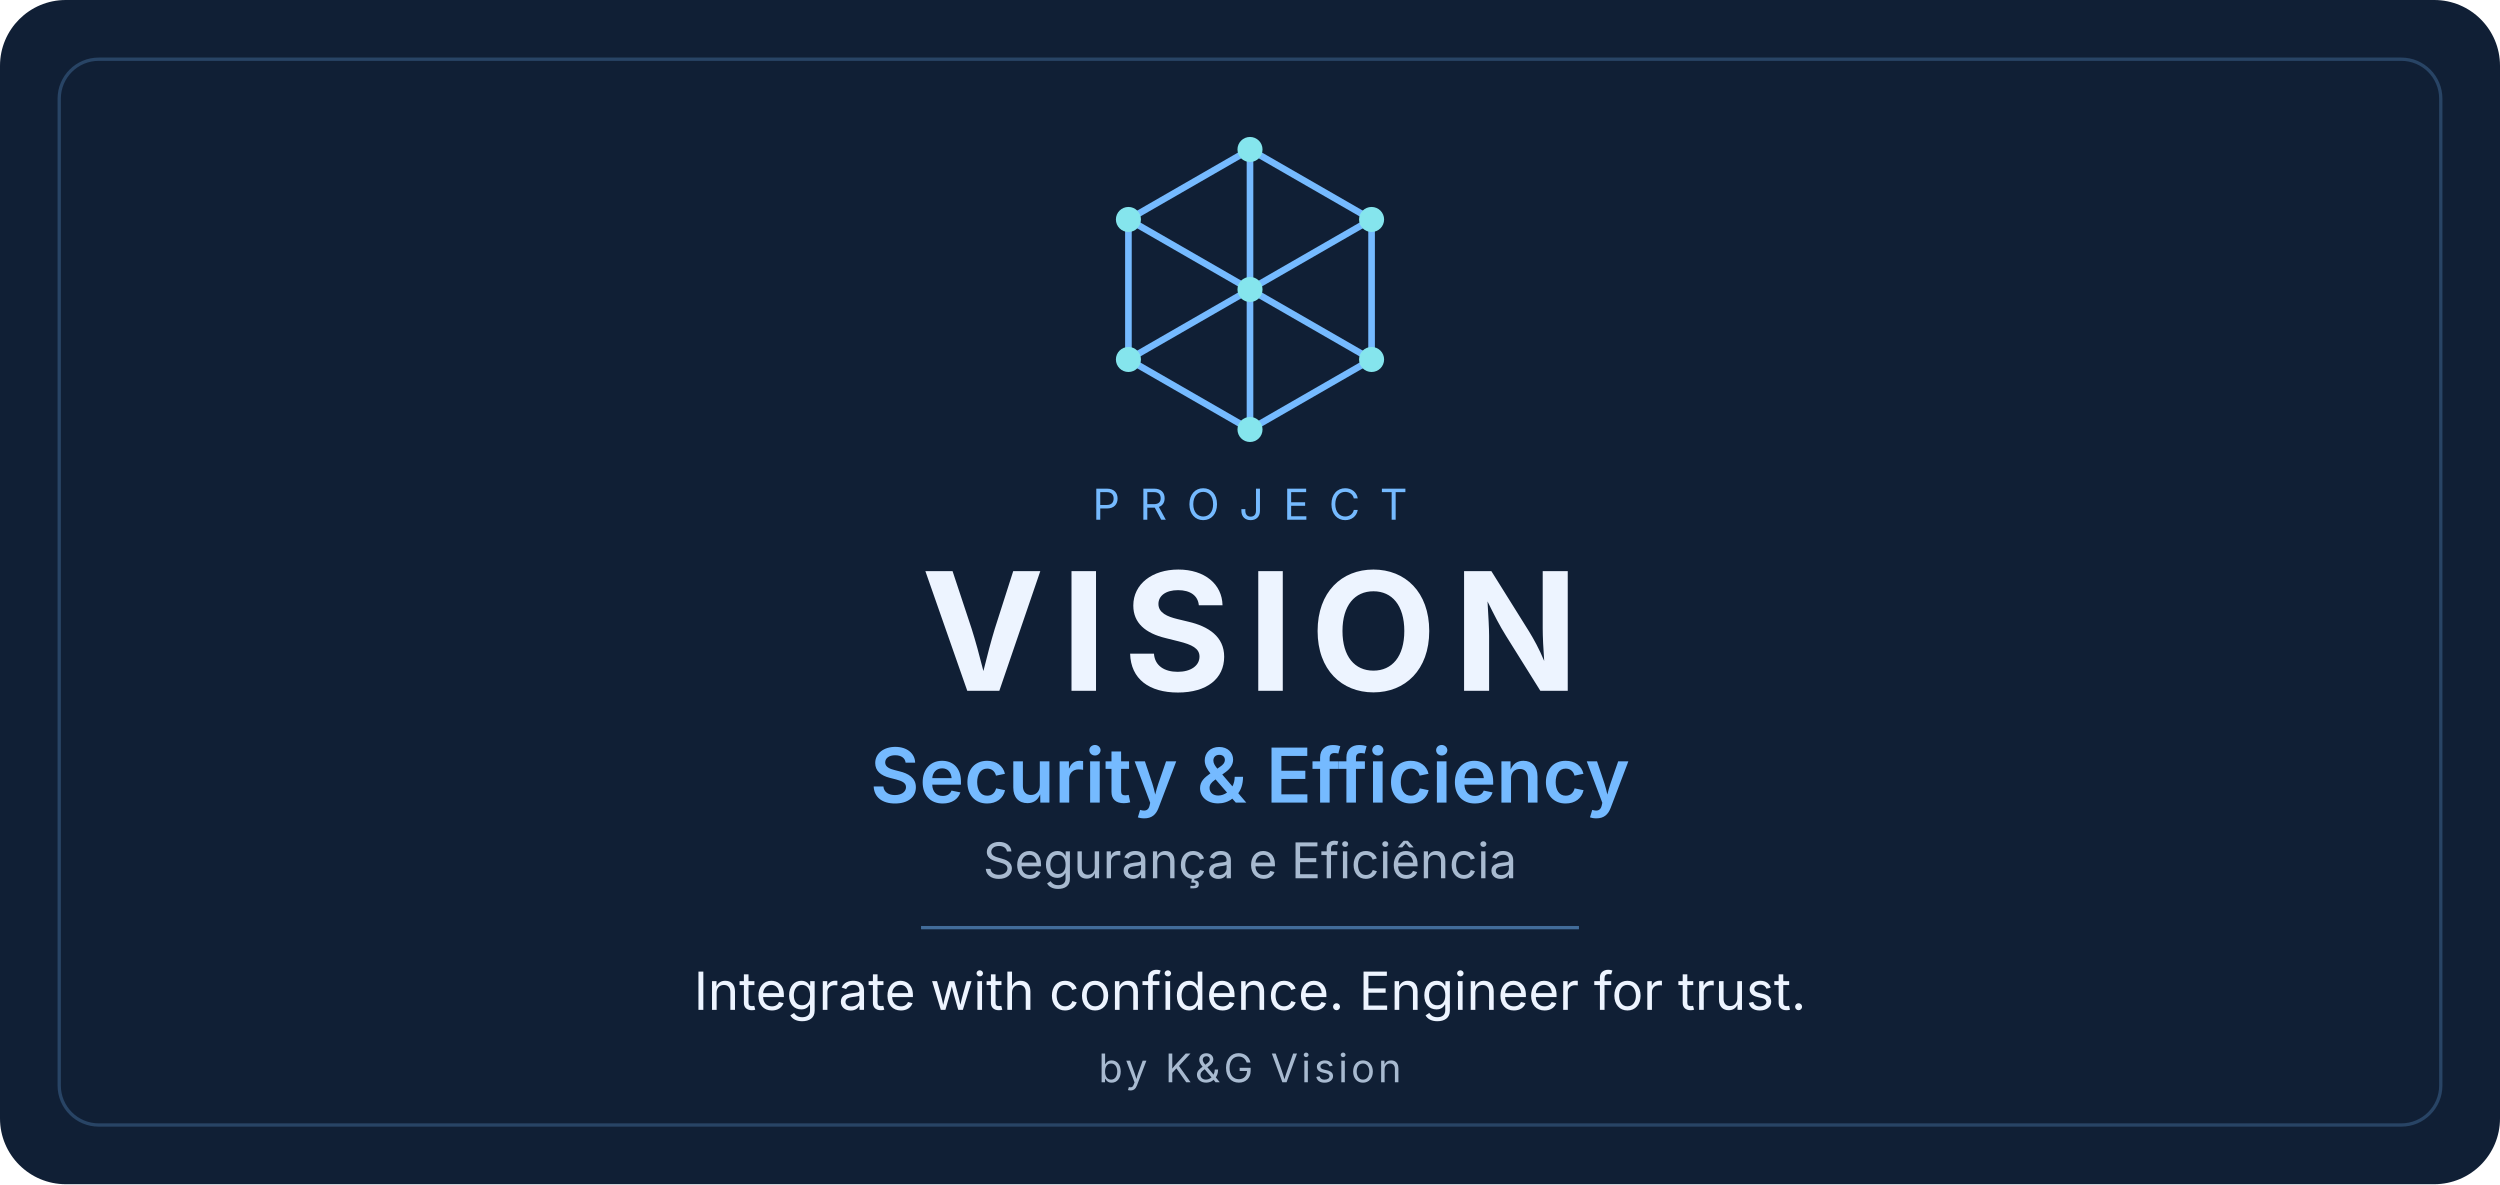
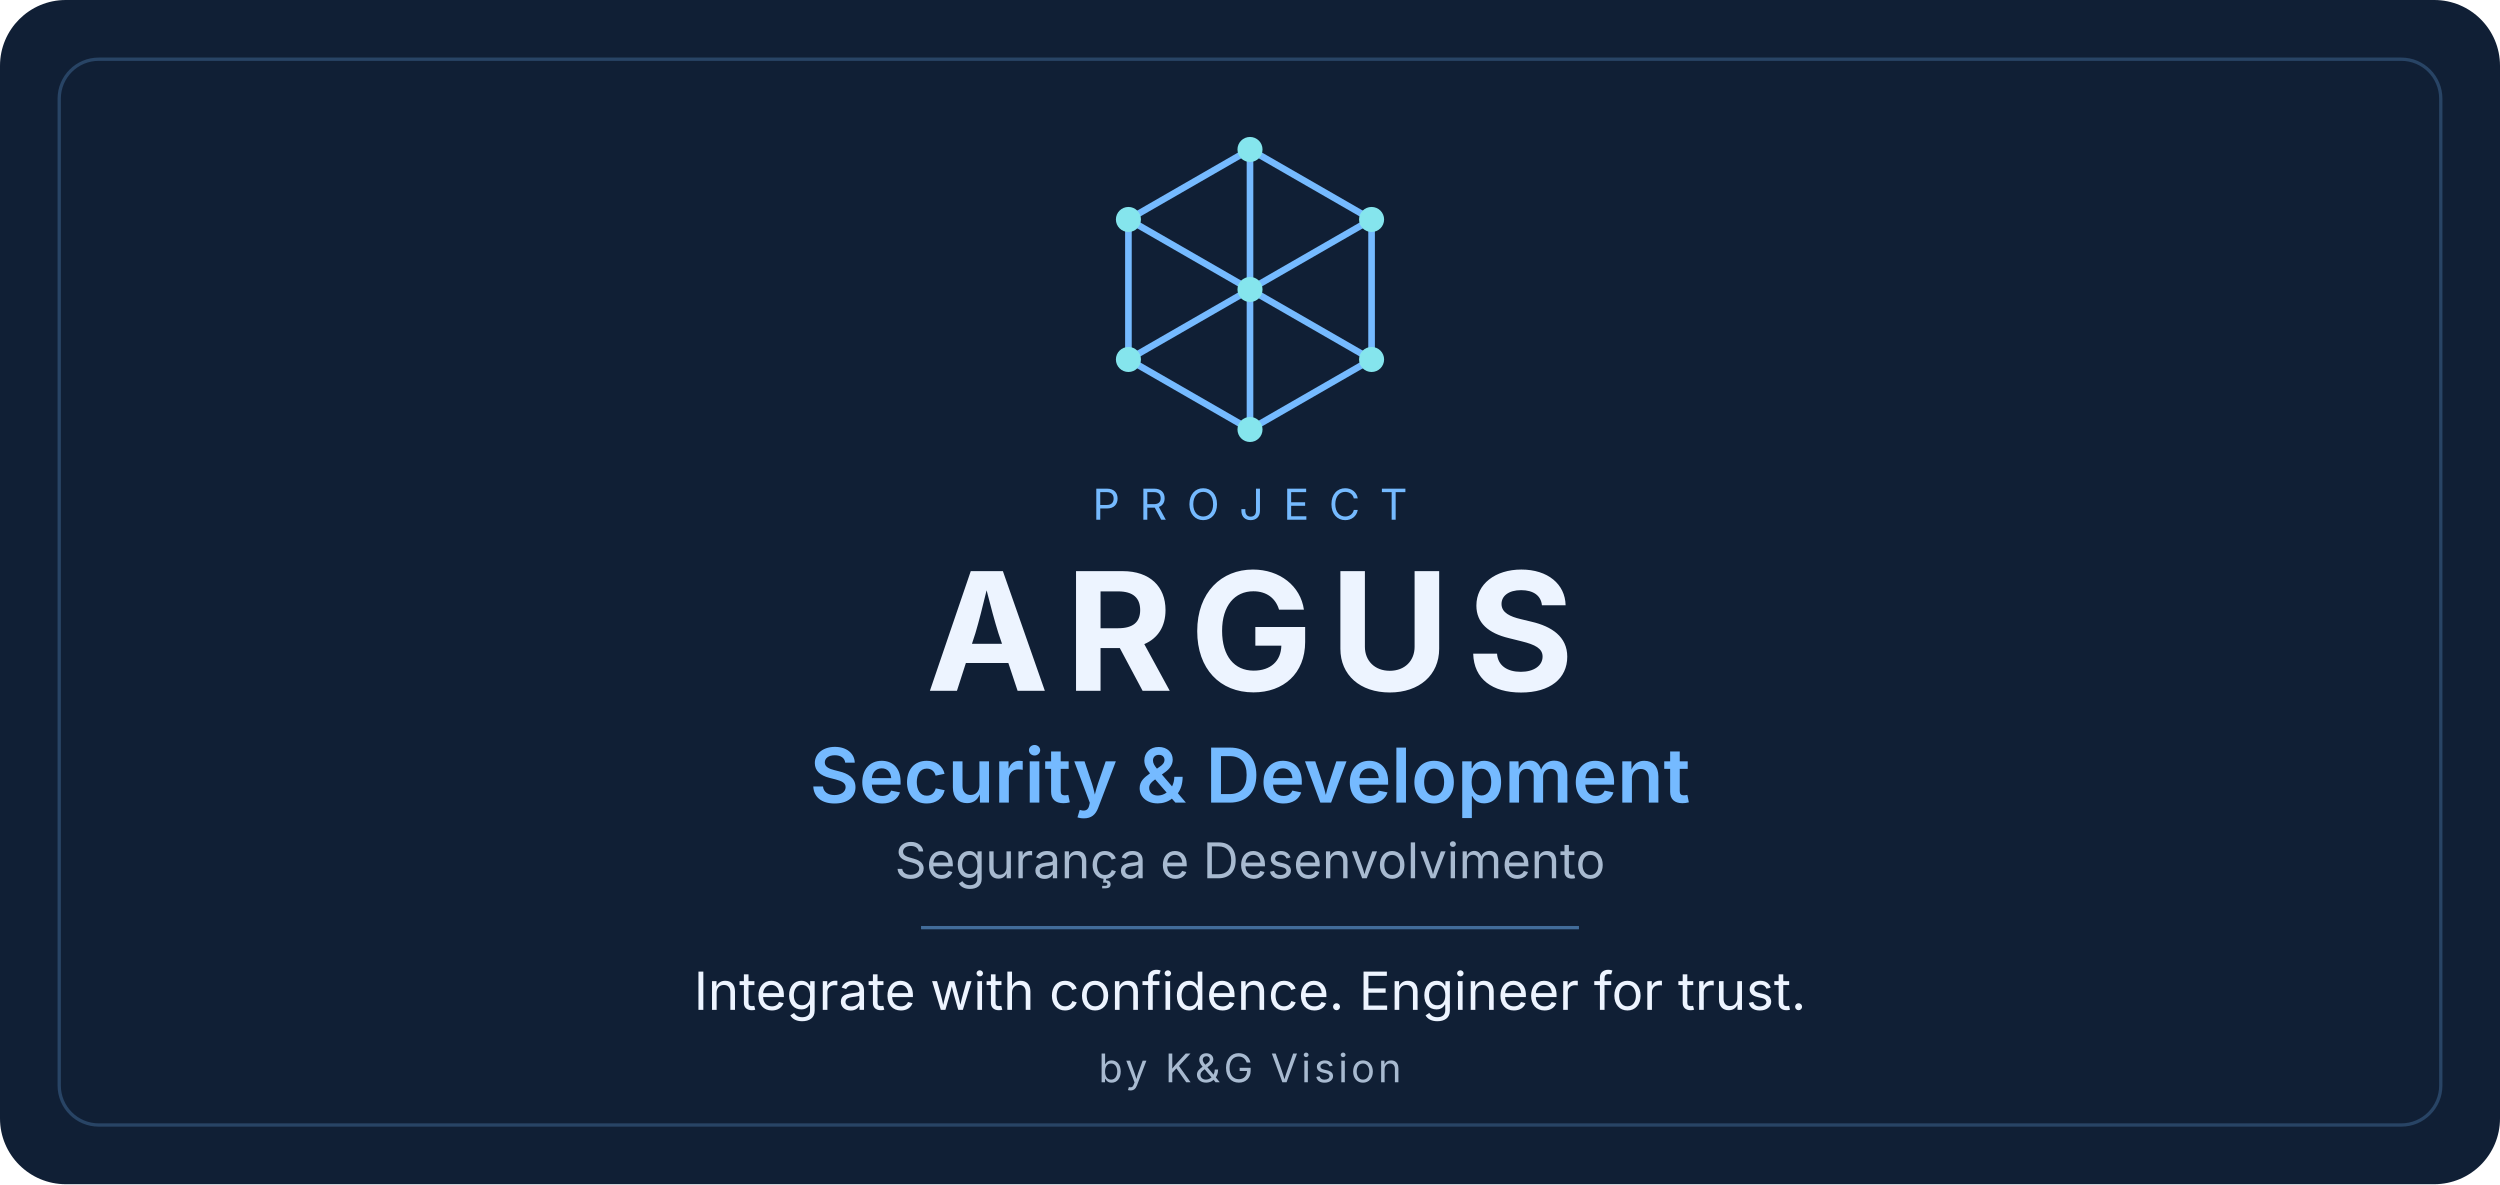
<svg xmlns="http://www.w3.org/2000/svg" width="760" height="360" viewBox="0 0 760 360" role="img" aria-labelledby="title desc">
  <rect x="0" y="0" width="760" height="360" rx="20" fill="#101F35" />
  <rect x="18" y="18" width="724" height="324" rx="12" stroke="#75BAFF" stroke-opacity=".24" fill="none" />
  <g transform="translate(324 32) scale(1.12)">
    <path d="M50 12L83 31V69L50 88L17 69V31Z M17 31L50 50L83 31M50 50V88M50 12V50M17 69L50 50L83 69" fill="none" stroke="#75BAFF" stroke-width="1.8" />
    <g fill="#85E5ED">
      <circle cx="50" cy="12" r="3.4" />
      <circle cx="83" cy="31" r="3.4" />
      <circle cx="83" cy="69" r="3.4" />
      <circle cx="50" cy="88" r="3.4" />
      <circle cx="17" cy="69" r="3.4" />
      <circle cx="17" cy="31" r="3.4" />
      <circle cx="50" cy="50" r="3.4" />
    </g>
  </g>
  <g font-family="system-ui, -apple-system, Segoe UI, sans-serif" text-anchor="middle">
    <text x="380" y="158" fill="#75BAFF" font-size="13" letter-spacing="6">PROJECT</text>
-     <text x="380" y="210" fill="#EDF4FF" font-size="50" font-weight="700" letter-spacing="5">VISION</text>
-     <text x="380" y="244" fill="#75BAFF" font-size="23" font-weight="600">Security &amp; Efficiency</text>
-     <text x="380" y="267" fill="#A8BAD0" font-size="15">Segurança e Eficiência</text>
+     <text x="380" y="210" fill="#EDF4FF" font-size="50" font-weight="700" letter-spacing="5">ARGUS</text>
+     <text x="380" y="244" fill="#75BAFF" font-size="23" font-weight="600">Security &amp; Development</text>
+     <text x="380" y="267" fill="#A8BAD0" font-size="15">Segurança e Desenvolvimento</text>
    <path d="M280 282H480" stroke="#75BAFF" stroke-opacity=".5" />
    <text x="380" y="307" fill="#EDF4FF" font-size="16">Integrate with confidence. Engineer for trust.</text>
    <text x="380" y="329" fill="#A8BAD0" font-size="12" letter-spacing="1">by K&amp;G Vision</text>
  </g>
</svg>
